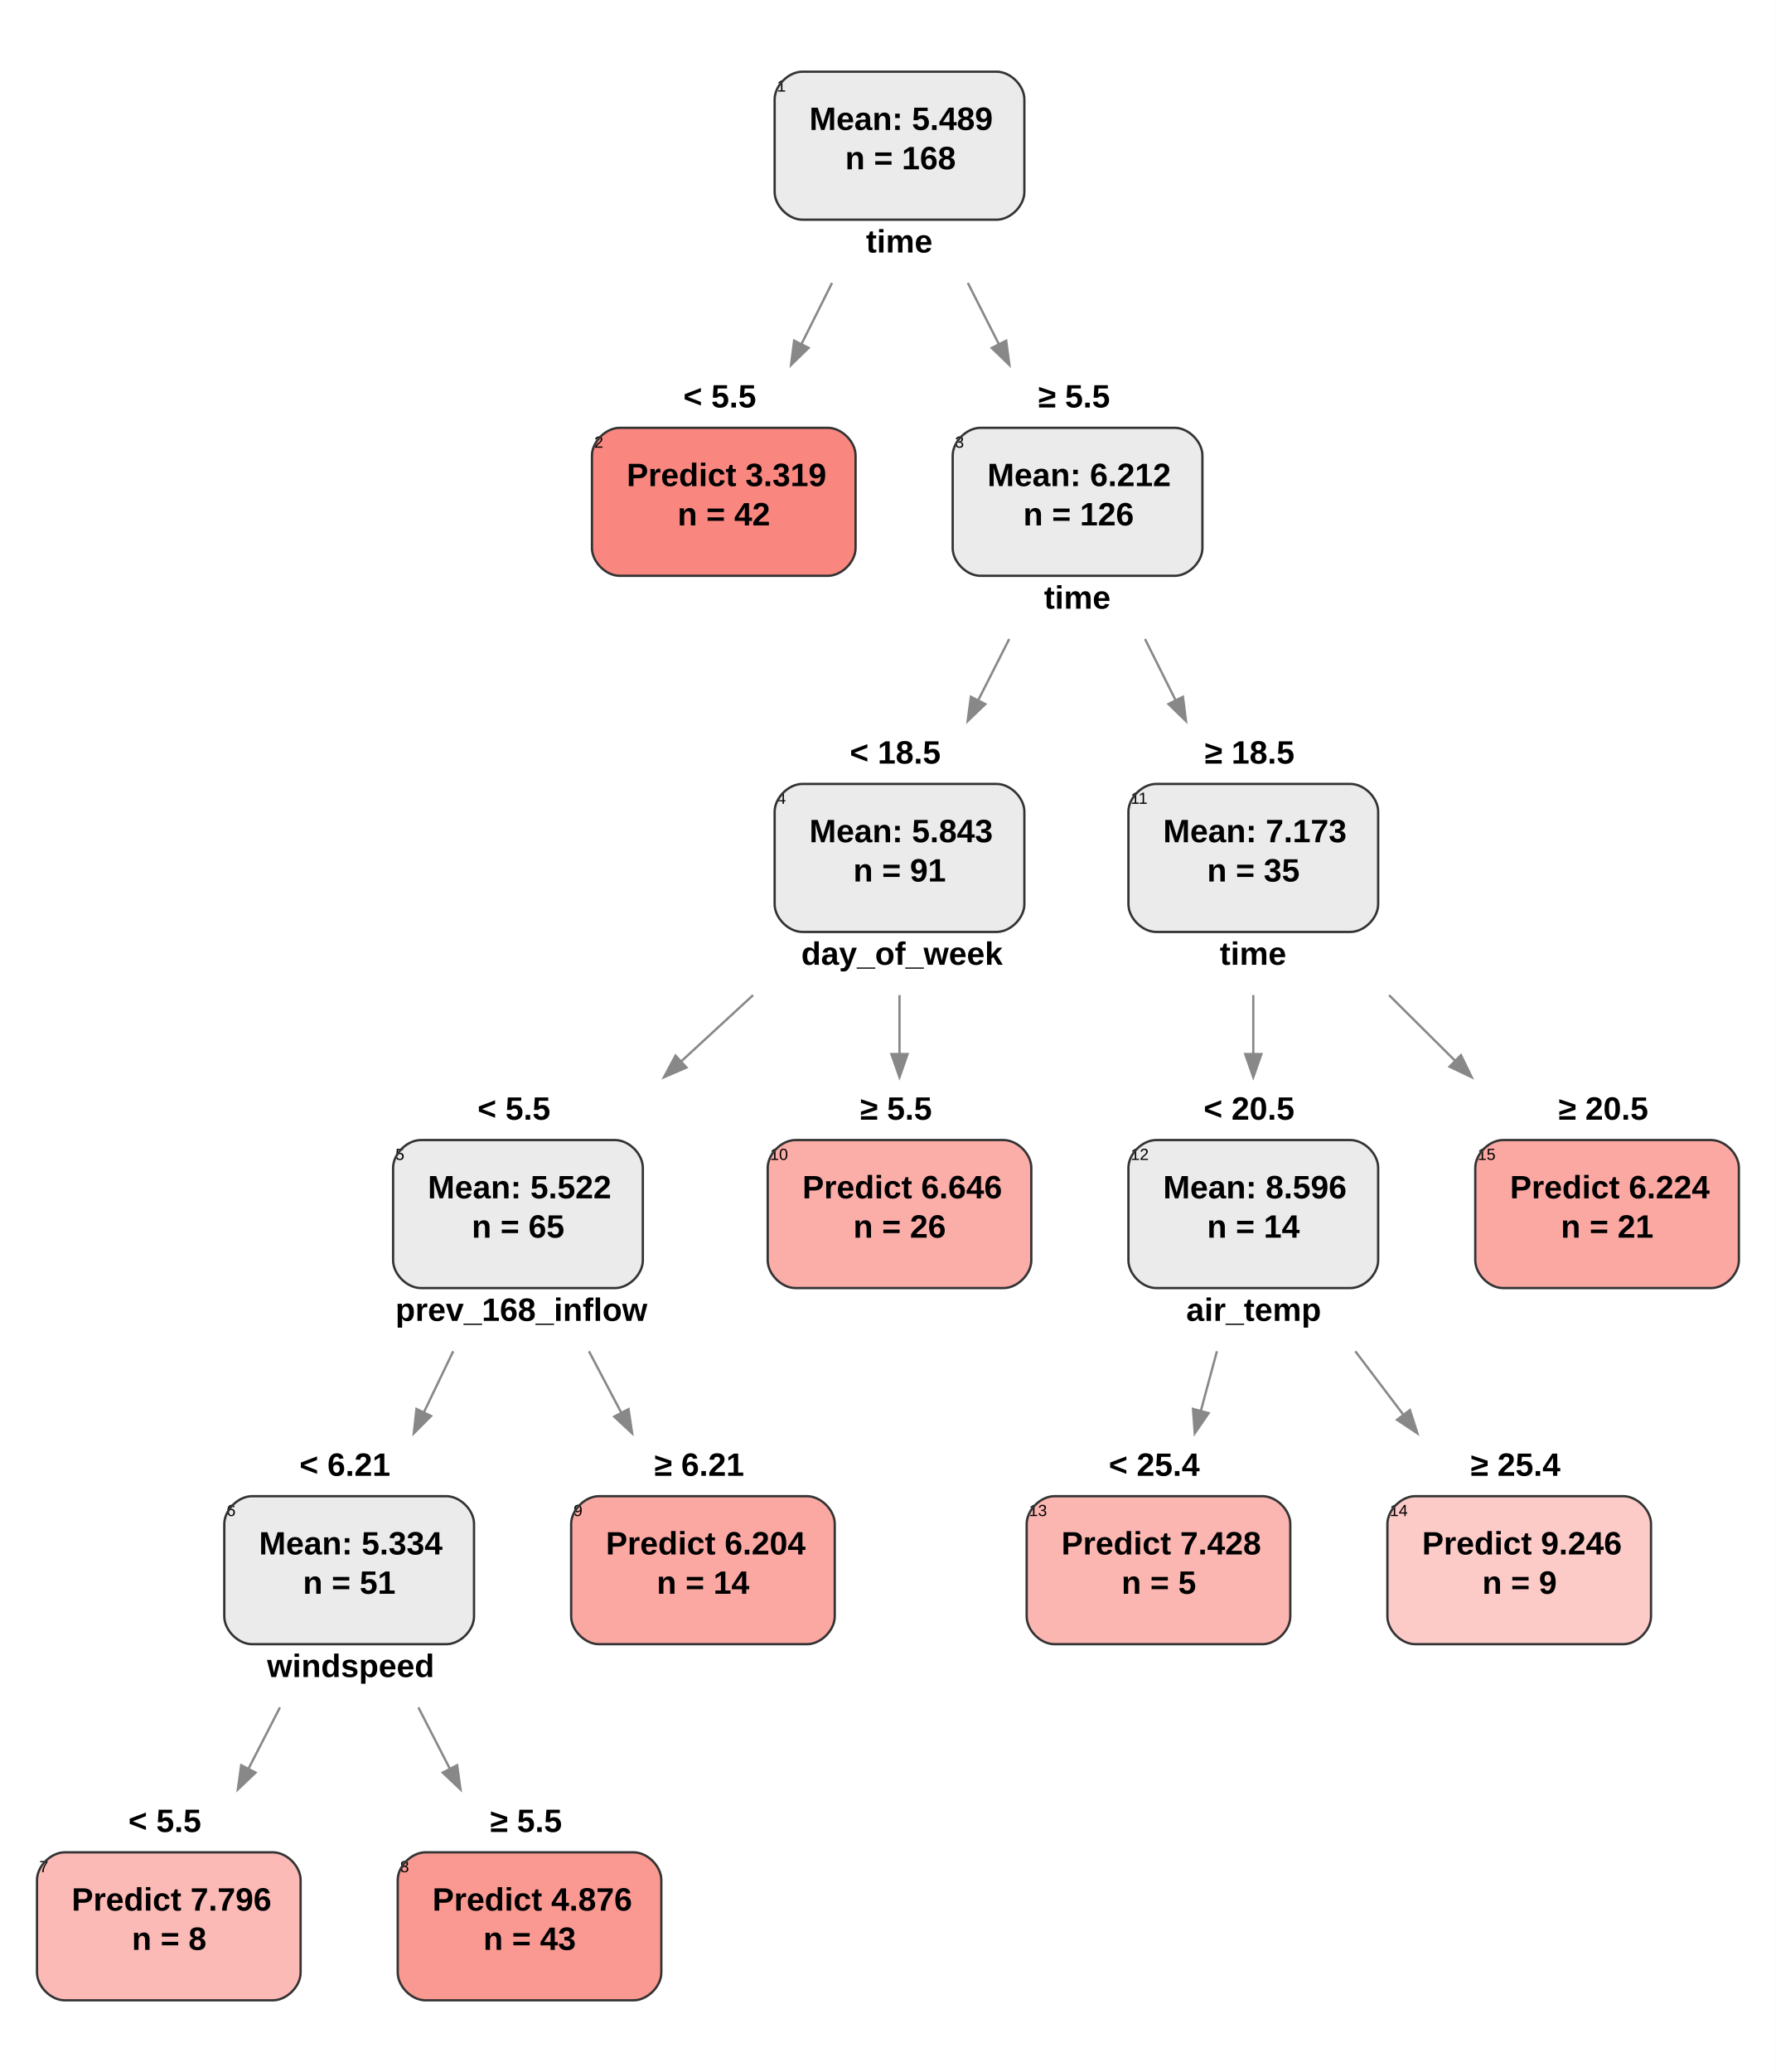
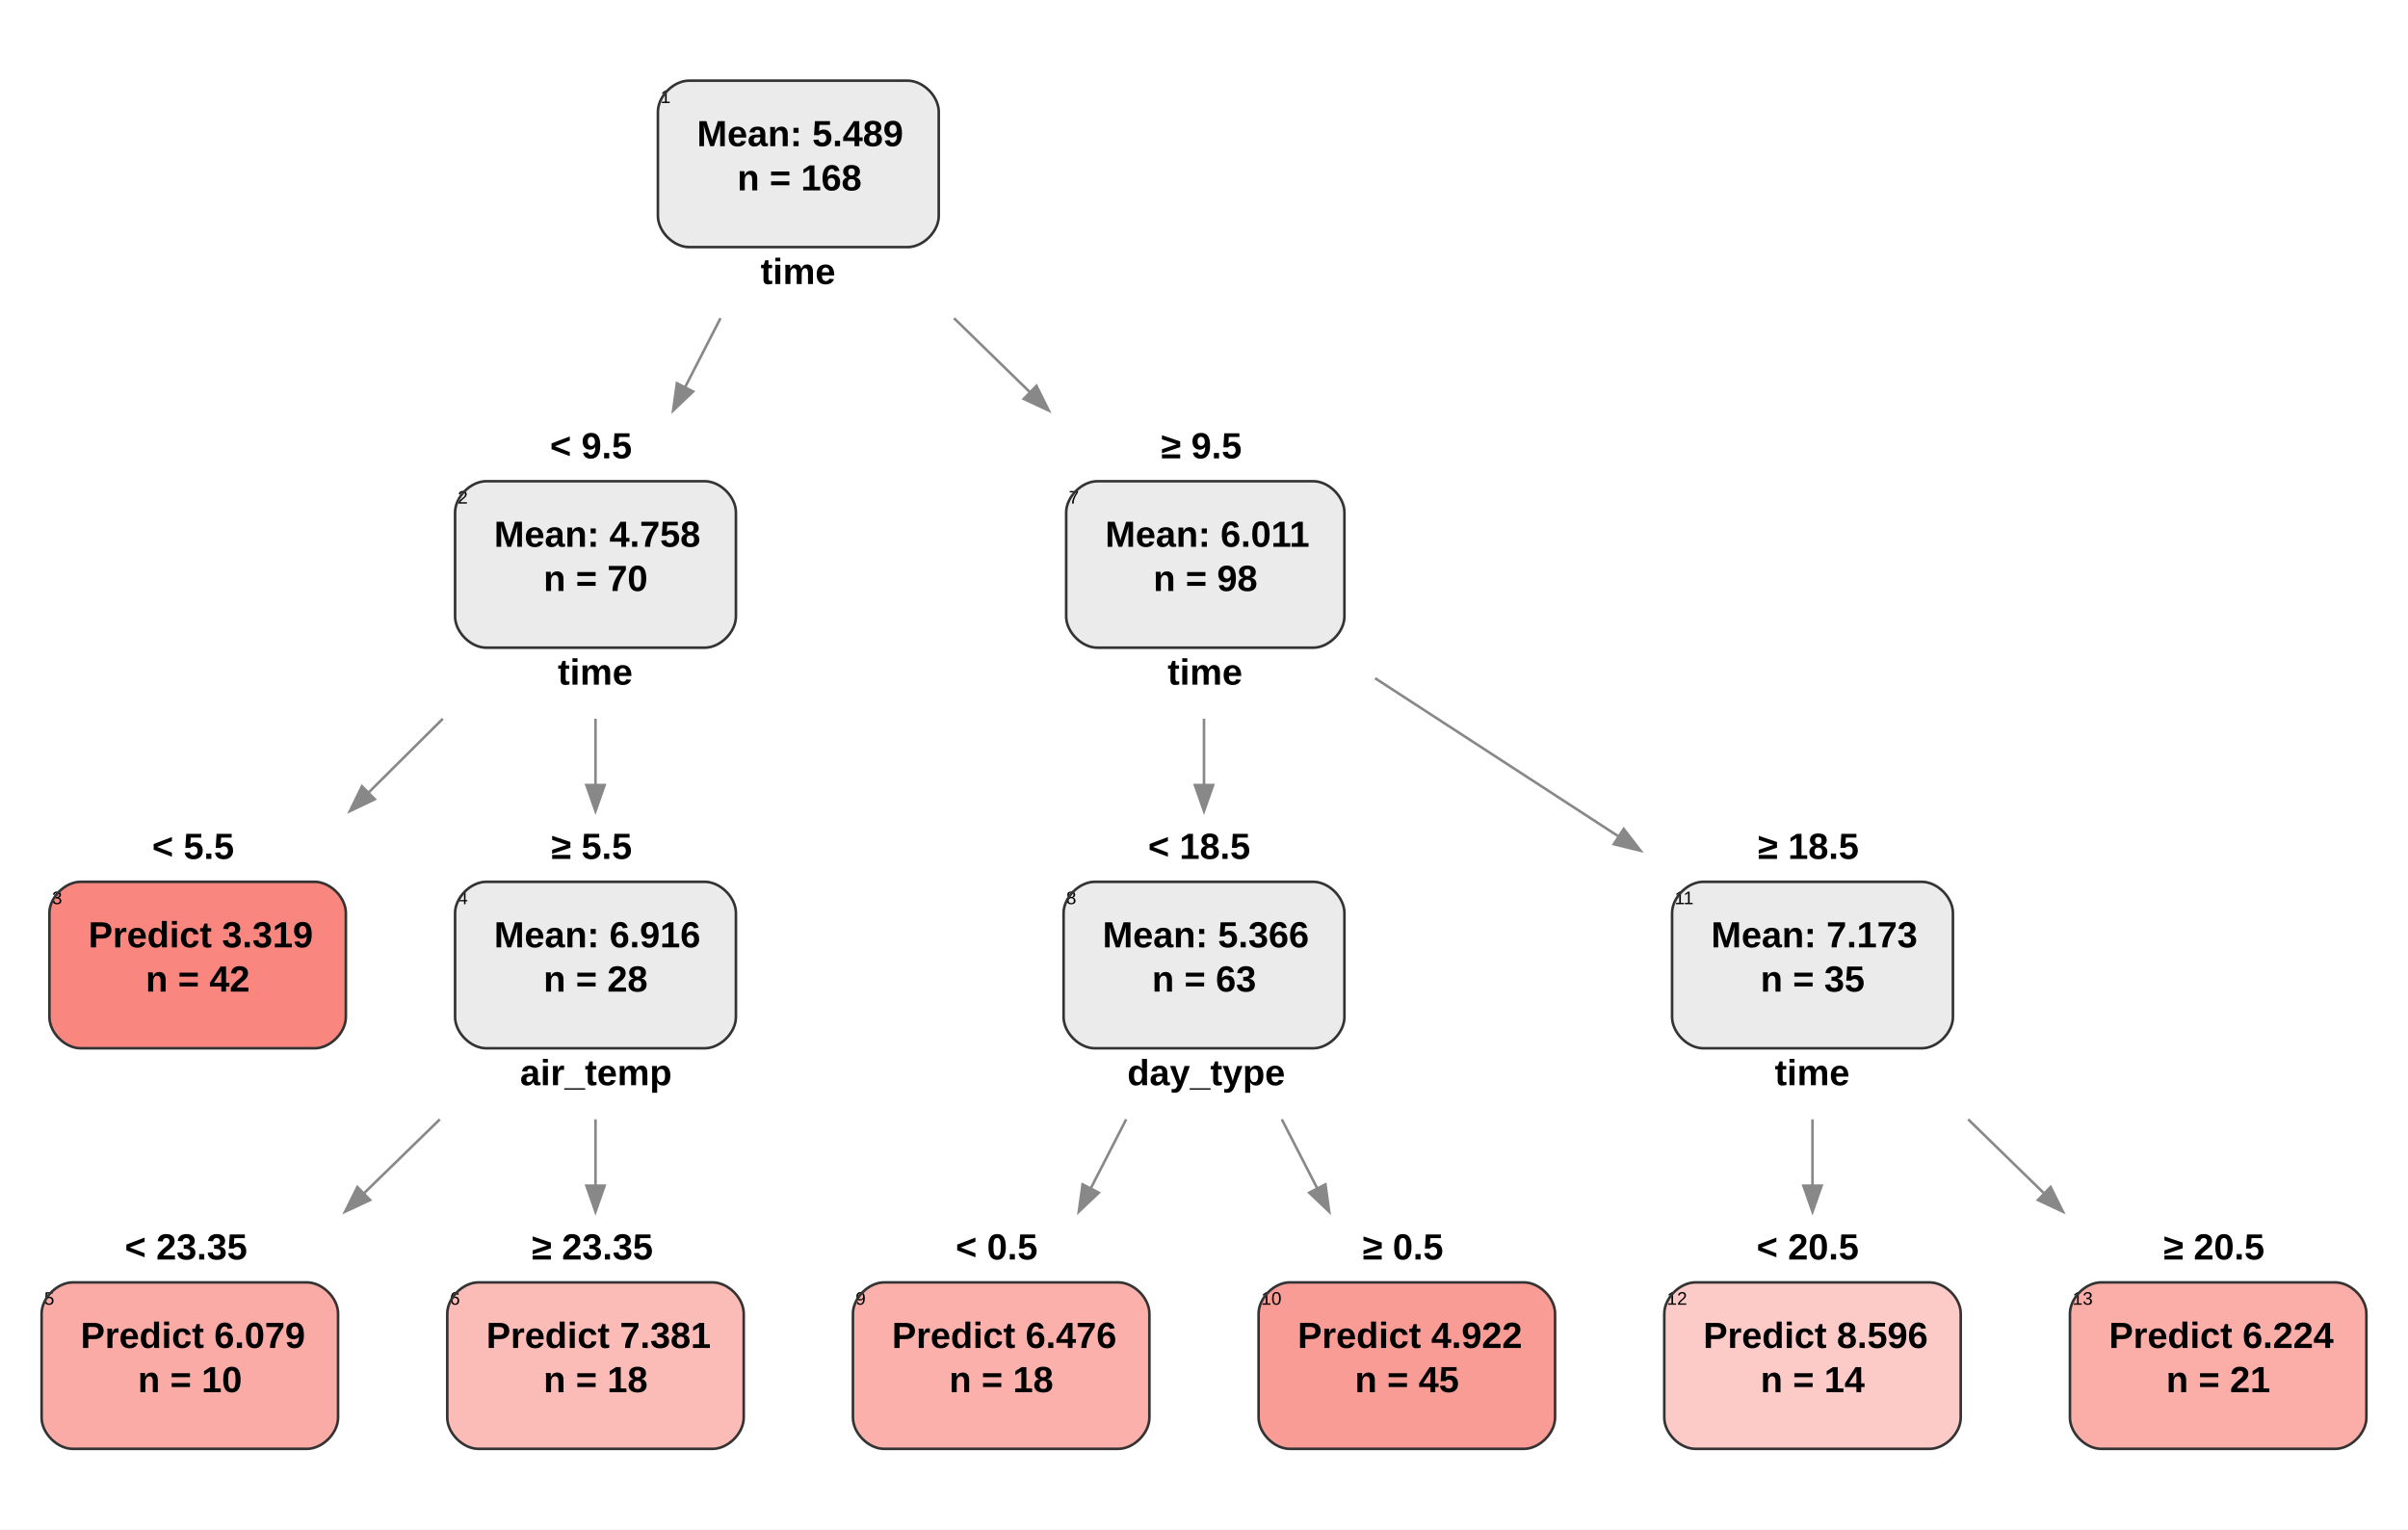
- <svg xmlns="http://www.w3.org/2000/svg" width="768pt" height="896pt" viewBox="0.00 0.00 768.00 896.00">
-   <g id="graph0" class="graph" transform="scale(1 1) rotate(0) translate(4 892)">
-     <polygon fill="white" stroke="transparent" points="-4,4 -4,-892 764,-892 764,4 -4,4" />
+ <svg xmlns="http://www.w3.org/2000/svg" width="926pt" height="588pt" viewBox="0.00 0.00 926.00 588.00">
+   <g id="graph0" class="graph" transform="scale(1 1) rotate(0) translate(4 584)">
+     <polygon fill="white" stroke="transparent" points="-4,4 -4,-584 922,-584 922,4 -4,4" />
    <g id="node1" class="node">
-       <text text-anchor="start" x="383" y="-869.8" font-family="Arial" font-weight="bold" font-size="14.00"> </text>
-       <path fill="#ebebeb" stroke="transparent" d="M343,-797C343,-797 427,-797 427,-797 433,-797 439,-803 439,-809 439,-809 439,-849 439,-849 439,-855 433,-861 427,-861 427,-861 343,-861 343,-861 337,-861 331,-855 331,-849 331,-849 331,-809 331,-809 331,-803 337,-797 343,-797" />
-       <text text-anchor="start" x="332" y="-858.4" font-family="Arial" font-size="2.00"> </text>
-       <text text-anchor="start" x="332" y="-852.4" font-family="Arial" font-size="7.00">  1</text>
-       <text text-anchor="start" x="346" y="-835.8" font-family="Arial" font-weight="bold" font-size="14.00">Mean: 5.489</text>
-       <text text-anchor="start" x="361.5" y="-818.8" font-family="Arial" font-weight="bold" font-size="14.00">n = 168</text>
-       <text text-anchor="start" x="383.5" y="-800.8" font-family="Arial" font-size="9.00"> </text>
-       <path fill="none" stroke="#333333" d="M343,-797C343,-797 427,-797 427,-797 433,-797 439,-803 439,-809 439,-809 439,-849 439,-849 439,-855 433,-861 427,-861 427,-861 343,-861 343,-861 337,-861 331,-855 331,-849 331,-849 331,-809 331,-809 331,-803 337,-797 343,-797" />
-       <text text-anchor="start" x="370.5" y="-782.8" font-family="Arial" font-weight="bold" font-size="14.00">time</text>
+       <text text-anchor="start" x="301" y="-561.8" font-family="Arial" font-weight="bold" font-size="14.00"> </text>
+       <path fill="#ebebeb" stroke="transparent" d="M261,-489C261,-489 345,-489 345,-489 351,-489 357,-495 357,-501 357,-501 357,-541 357,-541 357,-547 351,-553 345,-553 345,-553 261,-553 261,-553 255,-553 249,-547 249,-541 249,-541 249,-501 249,-501 249,-495 255,-489 261,-489" />
+       <text text-anchor="start" x="250" y="-550.4" font-family="Arial" font-size="2.00"> </text>
+       <text text-anchor="start" x="250" y="-544.4" font-family="Arial" font-size="7.00">  1</text>
+       <text text-anchor="start" x="264" y="-527.8" font-family="Arial" font-weight="bold" font-size="14.00">Mean: 5.489</text>
+       <text text-anchor="start" x="279.5" y="-510.8" font-family="Arial" font-weight="bold" font-size="14.00">n = 168</text>
+       <text text-anchor="start" x="301.5" y="-492.8" font-family="Arial" font-size="9.00"> </text>
+       <path fill="none" stroke="#333333" d="M261,-489C261,-489 345,-489 345,-489 351,-489 357,-495 357,-501 357,-501 357,-541 357,-541 357,-547 351,-553 345,-553 345,-553 261,-553 261,-553 255,-553 249,-547 249,-541 249,-541 249,-501 249,-501 249,-495 255,-489 261,-489" />
+       <text text-anchor="start" x="288.5" y="-474.8" font-family="Arial" font-weight="bold" font-size="14.00">time</text>
    </g>
    <g id="node2" class="node">
-       <text text-anchor="start" x="291.5" y="-715.8" font-family="Arial" font-weight="bold" font-size="14.00"> &lt; 5.5</text>
-       <path fill="#f8766d" fill-opacity="0.875" stroke="transparent" d="M264,-643C264,-643 354,-643 354,-643 360,-643 366,-649 366,-655 366,-655 366,-695 366,-695 366,-701 360,-707 354,-707 354,-707 264,-707 264,-707 258,-707 252,-701 252,-695 252,-695 252,-655 252,-655 252,-649 258,-643 264,-643" />
-       <text text-anchor="start" x="253" y="-704.4" font-family="Arial" font-size="2.00"> </text>
-       <text text-anchor="start" x="253" y="-698.4" font-family="Arial" font-size="7.00">  2</text>
-       <text text-anchor="start" x="267" y="-681.8" font-family="Arial" font-weight="bold" font-size="14.00">Predict 3.319</text>
-       <text text-anchor="start" x="289" y="-664.8" font-family="Arial" font-weight="bold" font-size="14.00">n = 42</text>
-       <text text-anchor="start" x="307.5" y="-646.8" font-family="Arial" font-size="9.00"> </text>
-       <path fill="none" stroke="#333333" d="M264,-643C264,-643 354,-643 354,-643 360,-643 366,-649 366,-655 366,-655 366,-695 366,-695 366,-701 360,-707 354,-707 354,-707 264,-707 264,-707 258,-707 252,-701 252,-695 252,-695 252,-655 252,-655 252,-649 258,-643 264,-643" />
-       <text text-anchor="start" x="307" y="-628.8" font-family="Arial" font-weight="bold" font-size="14.00"> </text>
+       <text text-anchor="start" x="207.5" y="-407.8" font-family="Arial" font-weight="bold" font-size="14.00"> &lt; 9.5</text>
+       <path fill="#ebebeb" stroke="transparent" d="M183,-335C183,-335 267,-335 267,-335 273,-335 279,-341 279,-347 279,-347 279,-387 279,-387 279,-393 273,-399 267,-399 267,-399 183,-399 183,-399 177,-399 171,-393 171,-387 171,-387 171,-347 171,-347 171,-341 177,-335 183,-335" />
+       <text text-anchor="start" x="172" y="-396.4" font-family="Arial" font-size="2.00"> </text>
+       <text text-anchor="start" x="172" y="-390.4" font-family="Arial" font-size="7.00">  2</text>
+       <text text-anchor="start" x="186" y="-373.8" font-family="Arial" font-weight="bold" font-size="14.00">Mean: 4.758</text>
+       <text text-anchor="start" x="205" y="-356.8" font-family="Arial" font-weight="bold" font-size="14.00">n = 70</text>
+       <text text-anchor="start" x="223.5" y="-338.8" font-family="Arial" font-size="9.00"> </text>
+       <path fill="none" stroke="#333333" d="M183,-335C183,-335 267,-335 267,-335 273,-335 279,-341 279,-347 279,-347 279,-387 279,-387 279,-393 273,-399 267,-399 267,-399 183,-399 183,-399 177,-399 171,-393 171,-387 171,-387 171,-347 171,-347 171,-341 177,-335 183,-335" />
+       <text text-anchor="start" x="210.5" y="-320.8" font-family="Arial" font-weight="bold" font-size="14.00">time</text>
    </g>
    <g id="edge1" class="edge">
-       <path fill="none" stroke="#888888" d="M355.83,-769.67C351.52,-761.03 347.04,-752.07 342.64,-743.27" />
-       <polygon fill="#888888" stroke="#888888" points="345.69,-741.56 338.09,-734.18 339.43,-744.69 345.69,-741.56" />
+       <path fill="none" stroke="#888888" d="M273.07,-461.67C268.63,-453.03 264.04,-444.07 259.52,-435.27" />
+       <polygon fill="#888888" stroke="#888888" points="262.53,-433.48 254.85,-426.18 256.31,-436.67 262.53,-433.48" />
    </g>
    <g id="node3" class="node">
-       <text text-anchor="start" x="445" y="-715.8" font-family="Arial" font-weight="bold" font-size="14.00"> ≥ 5.5</text>
-       <path fill="#ebebeb" stroke="transparent" d="M420,-643C420,-643 504,-643 504,-643 510,-643 516,-649 516,-655 516,-655 516,-695 516,-695 516,-701 510,-707 504,-707 504,-707 420,-707 420,-707 414,-707 408,-701 408,-695 408,-695 408,-655 408,-655 408,-649 414,-643 420,-643" />
-       <text text-anchor="start" x="409" y="-704.4" font-family="Arial" font-size="2.00"> </text>
-       <text text-anchor="start" x="409" y="-698.4" font-family="Arial" font-size="7.00">  3</text>
-       <text text-anchor="start" x="423" y="-681.8" font-family="Arial" font-weight="bold" font-size="14.00">Mean: 6.212</text>
-       <text text-anchor="start" x="438.5" y="-664.8" font-family="Arial" font-weight="bold" font-size="14.00">n = 126</text>
-       <text text-anchor="start" x="460.5" y="-646.8" font-family="Arial" font-size="9.00"> </text>
-       <path fill="none" stroke="#333333" d="M420,-643C420,-643 504,-643 504,-643 510,-643 516,-649 516,-655 516,-655 516,-695 516,-695 516,-701 510,-707 504,-707 504,-707 420,-707 420,-707 414,-707 408,-701 408,-695 408,-695 408,-655 408,-655 408,-649 414,-643 420,-643" />
-       <text text-anchor="start" x="447.5" y="-628.8" font-family="Arial" font-weight="bold" font-size="14.00">time</text>
+       <text text-anchor="start" x="442.5" y="-407.8" font-family="Arial" font-weight="bold" font-size="14.00"> ≥ 9.5</text>
+       <path fill="#ebebeb" stroke="transparent" d="M418,-335C418,-335 501,-335 501,-335 507,-335 513,-341 513,-347 513,-347 513,-387 513,-387 513,-393 507,-399 501,-399 501,-399 418,-399 418,-399 412,-399 406,-393 406,-387 406,-387 406,-347 406,-347 406,-341 412,-335 418,-335" />
+       <text text-anchor="start" x="407" y="-396.4" font-family="Arial" font-size="2.00"> </text>
+       <text text-anchor="start" x="407" y="-390.4" font-family="Arial" font-size="7.00">  7</text>
+       <text text-anchor="start" x="421" y="-373.8" font-family="Arial" font-weight="bold" font-size="14.00">Mean: 6.011</text>
+       <text text-anchor="start" x="439.5" y="-356.8" font-family="Arial" font-weight="bold" font-size="14.00">n = 98</text>
+       <text text-anchor="start" x="458" y="-338.8" font-family="Arial" font-size="9.00"> </text>
+       <path fill="none" stroke="#333333" d="M418,-335C418,-335 501,-335 501,-335 507,-335 513,-341 513,-347 513,-347 513,-387 513,-387 513,-393 507,-399 501,-399 501,-399 418,-399 418,-399 412,-399 406,-393 406,-387 406,-387 406,-347 406,-347 406,-341 412,-335 418,-335" />
+       <text text-anchor="start" x="445" y="-320.8" font-family="Arial" font-weight="bold" font-size="14.00">time</text>
    </g>
    <g id="edge2" class="edge">
-       <path fill="none" stroke="#888888" d="M414.55,-769.67C418.93,-761.03 423.46,-752.07 427.92,-743.27" />
-       <polygon fill="#888888" stroke="#888888" points="431.13,-744.68 432.53,-734.18 424.89,-741.52 431.13,-744.68" />
+       <path fill="none" stroke="#888888" d="M362.87,-461.67C372.38,-452.39 382.28,-442.75 391.95,-433.33" />
+       <polygon fill="#888888" stroke="#888888" points="394.57,-435.66 399.29,-426.18 389.69,-430.65 394.57,-435.66" />
    </g>
    <g id="node4" class="node">
-       <text text-anchor="start" x="363.5" y="-561.8" font-family="Arial" font-weight="bold" font-size="14.00"> &lt; 18.5</text>
-       <path fill="#ebebeb" stroke="transparent" d="M343,-489C343,-489 427,-489 427,-489 433,-489 439,-495 439,-501 439,-501 439,-541 439,-541 439,-547 433,-553 427,-553 427,-553 343,-553 343,-553 337,-553 331,-547 331,-541 331,-541 331,-501 331,-501 331,-495 337,-489 343,-489" />
-       <text text-anchor="start" x="332" y="-550.4" font-family="Arial" font-size="2.00"> </text>
-       <text text-anchor="start" x="332" y="-544.4" font-family="Arial" font-size="7.00">  4</text>
-       <text text-anchor="start" x="346" y="-527.8" font-family="Arial" font-weight="bold" font-size="14.00">Mean: 5.843</text>
-       <text text-anchor="start" x="365" y="-510.8" font-family="Arial" font-weight="bold" font-size="14.00">n = 91</text>
-       <text text-anchor="start" x="383.5" y="-492.8" font-family="Arial" font-size="9.00"> </text>
-       <path fill="none" stroke="#333333" d="M343,-489C343,-489 427,-489 427,-489 433,-489 439,-495 439,-501 439,-501 439,-541 439,-541 439,-547 433,-553 427,-553 427,-553 343,-553 343,-553 337,-553 331,-547 331,-541 331,-541 331,-501 331,-501 331,-495 337,-489 343,-489" />
-       <text text-anchor="start" x="342.5" y="-474.8" font-family="Arial" font-weight="bold" font-size="14.00">day_of_week</text>
+       <text text-anchor="start" x="54.5" y="-253.8" font-family="Arial" font-weight="bold" font-size="14.00"> &lt; 5.5</text>
+       <path fill="#f8766d" fill-opacity="0.875" stroke="transparent" d="M27,-181C27,-181 117,-181 117,-181 123,-181 129,-187 129,-193 129,-193 129,-233 129,-233 129,-239 123,-245 117,-245 117,-245 27,-245 27,-245 21,-245 15,-239 15,-233 15,-233 15,-193 15,-193 15,-187 21,-181 27,-181" />
+       <text text-anchor="start" x="16" y="-242.4" font-family="Arial" font-size="2.00"> </text>
+       <text text-anchor="start" x="16" y="-236.4" font-family="Arial" font-size="7.00">  3</text>
+       <text text-anchor="start" x="30" y="-219.8" font-family="Arial" font-weight="bold" font-size="14.00">Predict 3.319</text>
+       <text text-anchor="start" x="52" y="-202.8" font-family="Arial" font-weight="bold" font-size="14.00">n = 42</text>
+       <text text-anchor="start" x="70.5" y="-184.8" font-family="Arial" font-size="9.00"> </text>
+       <path fill="none" stroke="#333333" d="M27,-181C27,-181 117,-181 117,-181 123,-181 129,-187 129,-193 129,-193 129,-233 129,-233 129,-239 123,-245 117,-245 117,-245 27,-245 27,-245 21,-245 15,-239 15,-233 15,-233 15,-193 15,-193 15,-187 21,-181 27,-181" />
+       <text text-anchor="start" x="70" y="-166.8" font-family="Arial" font-weight="bold" font-size="14.00"> </text>
    </g>
    <g id="edge3" class="edge">
-       <path fill="none" stroke="#888888" d="M432.45,-615.67C428.07,-607.03 423.54,-598.07 419.08,-589.27" />
-       <polygon fill="#888888" stroke="#888888" points="422.11,-587.52 414.47,-580.18 415.87,-590.68 422.11,-587.52" />
+       <path fill="none" stroke="#888888" d="M166.28,-307.67C156.95,-298.39 147.24,-288.75 137.76,-279.33" />
+       <polygon fill="#888888" stroke="#888888" points="140.12,-276.74 130.56,-272.18 135.19,-281.71 140.12,-276.74" />
    </g>
    <g id="node5" class="node">
-       <text text-anchor="start" x="517" y="-561.8" font-family="Arial" font-weight="bold" font-size="14.00"> ≥ 18.5</text>
-       <path fill="#ebebeb" stroke="transparent" d="M496,-489C496,-489 580,-489 580,-489 586,-489 592,-495 592,-501 592,-501 592,-541 592,-541 592,-547 586,-553 580,-553 580,-553 496,-553 496,-553 490,-553 484,-547 484,-541 484,-541 484,-501 484,-501 484,-495 490,-489 496,-489" />
-       <text text-anchor="start" x="485" y="-550.4" font-family="Arial" font-size="2.00"> </text>
-       <text text-anchor="start" x="485" y="-544.4" font-family="Arial" font-size="7.00">  11</text>
-       <text text-anchor="start" x="499" y="-527.8" font-family="Arial" font-weight="bold" font-size="14.00">Mean: 7.173</text>
-       <text text-anchor="start" x="518" y="-510.8" font-family="Arial" font-weight="bold" font-size="14.00">n = 35</text>
-       <text text-anchor="start" x="536.5" y="-492.8" font-family="Arial" font-size="9.00"> </text>
-       <path fill="none" stroke="#333333" d="M496,-489C496,-489 580,-489 580,-489 586,-489 592,-495 592,-501 592,-501 592,-541 592,-541 592,-547 586,-553 580,-553 580,-553 496,-553 496,-553 490,-553 484,-547 484,-541 484,-541 484,-501 484,-501 484,-495 490,-489 496,-489" />
-       <text text-anchor="start" x="523.5" y="-474.8" font-family="Arial" font-weight="bold" font-size="14.00">time</text>
+       <text text-anchor="start" x="208" y="-253.8" font-family="Arial" font-weight="bold" font-size="14.00"> ≥ 5.5</text>
+       <path fill="#ebebeb" stroke="transparent" d="M183,-181C183,-181 267,-181 267,-181 273,-181 279,-187 279,-193 279,-193 279,-233 279,-233 279,-239 273,-245 267,-245 267,-245 183,-245 183,-245 177,-245 171,-239 171,-233 171,-233 171,-193 171,-193 171,-187 177,-181 183,-181" />
+       <text text-anchor="start" x="172" y="-242.4" font-family="Arial" font-size="2.00"> </text>
+       <text text-anchor="start" x="172" y="-236.4" font-family="Arial" font-size="7.00">  4</text>
+       <text text-anchor="start" x="186" y="-219.8" font-family="Arial" font-weight="bold" font-size="14.00">Mean: 6.916</text>
+       <text text-anchor="start" x="205" y="-202.8" font-family="Arial" font-weight="bold" font-size="14.00">n = 28</text>
+       <text text-anchor="start" x="223.5" y="-184.8" font-family="Arial" font-size="9.00"> </text>
+       <path fill="none" stroke="#333333" d="M183,-181C183,-181 267,-181 267,-181 273,-181 279,-187 279,-193 279,-193 279,-233 279,-233 279,-239 273,-245 267,-245 267,-245 183,-245 183,-245 177,-245 171,-239 171,-233 171,-233 171,-193 171,-193 171,-187 177,-181 183,-181" />
+       <text text-anchor="start" x="196" y="-166.8" font-family="Arial" font-weight="bold" font-size="14.00">air_temp</text>
    </g>
    <g id="edge4" class="edge">
-       <path fill="none" stroke="#888888" d="M491.17,-615.67C495.48,-607.03 499.96,-598.07 504.36,-589.27" />
-       <polygon fill="#888888" stroke="#888888" points="507.57,-590.69 508.91,-580.18 501.31,-587.56 507.57,-590.69" />
+       <path fill="none" stroke="#888888" d="M225,-307.67C225,-299.39 225,-290.83 225,-282.38" />
+       <polygon fill="#888888" stroke="#888888" points="228.5,-282.18 225,-272.18 221.5,-282.18 228.5,-282.18" />
+     </g>
+     <g id="node8" class="node">
+       <text text-anchor="start" x="437.5" y="-253.8" font-family="Arial" font-weight="bold" font-size="14.00"> &lt; 18.5</text>
+       <path fill="#ebebeb" stroke="transparent" d="M417,-181C417,-181 501,-181 501,-181 507,-181 513,-187 513,-193 513,-193 513,-233 513,-233 513,-239 507,-245 501,-245 501,-245 417,-245 417,-245 411,-245 405,-239 405,-233 405,-233 405,-193 405,-193 405,-187 411,-181 417,-181" />
+       <text text-anchor="start" x="406" y="-242.4" font-family="Arial" font-size="2.00"> </text>
+       <text text-anchor="start" x="406" y="-236.4" font-family="Arial" font-size="7.00">  8</text>
+       <text text-anchor="start" x="420" y="-219.8" font-family="Arial" font-weight="bold" font-size="14.00">Mean: 5.366</text>
+       <text text-anchor="start" x="439" y="-202.8" font-family="Arial" font-weight="bold" font-size="14.00">n = 63</text>
+       <text text-anchor="start" x="457.5" y="-184.8" font-family="Arial" font-size="9.00"> </text>
+       <path fill="none" stroke="#333333" d="M417,-181C417,-181 501,-181 501,-181 507,-181 513,-187 513,-193 513,-193 513,-233 513,-233 513,-239 507,-245 501,-245 501,-245 417,-245 417,-245 411,-245 405,-239 405,-233 405,-233 405,-193 405,-193 405,-187 411,-181 417,-181" />
+       <text text-anchor="start" x="429.5" y="-166.8" font-family="Arial" font-weight="bold" font-size="14.00">day_type</text>
+     </g>
+     <g id="edge7" class="edge">
+       <path fill="none" stroke="#888888" d="M459,-307.67C459,-299.39 459,-290.83 459,-282.38" />
+       <polygon fill="#888888" stroke="#888888" points="462.5,-282.18 459,-272.18 455.5,-282.18 462.5,-282.18" />
+     </g>
+     <g id="node9" class="node">
+       <text text-anchor="start" x="672" y="-253.8" font-family="Arial" font-weight="bold" font-size="14.00"> ≥ 18.5</text>
+       <path fill="#ebebeb" stroke="transparent" d="M651,-181C651,-181 735,-181 735,-181 741,-181 747,-187 747,-193 747,-193 747,-233 747,-233 747,-239 741,-245 735,-245 735,-245 651,-245 651,-245 645,-245 639,-239 639,-233 639,-233 639,-193 639,-193 639,-187 645,-181 651,-181" />
+       <text text-anchor="start" x="640" y="-242.4" font-family="Arial" font-size="2.00"> </text>
+       <text text-anchor="start" x="640" y="-236.4" font-family="Arial" font-size="7.00">  11</text>
+       <text text-anchor="start" x="654" y="-219.8" font-family="Arial" font-weight="bold" font-size="14.00">Mean: 7.173</text>
+       <text text-anchor="start" x="673" y="-202.8" font-family="Arial" font-weight="bold" font-size="14.00">n = 35</text>
+       <text text-anchor="start" x="691.5" y="-184.8" font-family="Arial" font-size="9.00"> </text>
+       <path fill="none" stroke="#333333" d="M651,-181C651,-181 735,-181 735,-181 741,-181 747,-187 747,-193 747,-193 747,-233 747,-233 747,-239 741,-245 735,-245 735,-245 651,-245 651,-245 645,-245 639,-239 639,-233 639,-233 639,-193 639,-193 639,-187 645,-181 651,-181" />
+       <text text-anchor="start" x="678.5" y="-166.8" font-family="Arial" font-weight="bold" font-size="14.00">time</text>
+     </g>
+     <g id="edge8" class="edge">
+       <path fill="none" stroke="#888888" d="M524.8,-323.26C553.84,-304.39 588.12,-282.13 618.13,-262.64" />
+       <polygon fill="#888888" stroke="#888888" points="620.4,-265.33 626.88,-256.95 616.59,-259.46 620.4,-265.33" />
    </g>
    <g id="node6" class="node">
-       <text text-anchor="start" x="202.5" y="-407.8" font-family="Arial" font-weight="bold" font-size="14.00"> &lt; 5.5</text>
-       <text text-anchor="start" x="152" y="-363.3" font-family="Arial" font-size="14.00">   </text>
-       <path fill="#ebebeb" stroke="transparent" d="M178,-335C178,-335 262,-335 262,-335 268,-335 274,-341 274,-347 274,-347 274,-387 274,-387 274,-393 268,-399 262,-399 262,-399 178,-399 178,-399 172,-399 166,-393 166,-387 166,-387 166,-347 166,-347 166,-341 172,-335 178,-335" />
-       <text text-anchor="start" x="167" y="-396.4" font-family="Arial" font-size="2.00"> </text>
-       <text text-anchor="start" x="167" y="-390.4" font-family="Arial" font-size="7.00">  5</text>
-       <text text-anchor="start" x="181" y="-373.8" font-family="Arial" font-weight="bold" font-size="14.00">Mean: 5.522</text>
-       <text text-anchor="start" x="200" y="-356.8" font-family="Arial" font-weight="bold" font-size="14.00">n = 65</text>
-       <text text-anchor="start" x="218.5" y="-338.8" font-family="Arial" font-size="9.00"> </text>
-       <path fill="none" stroke="#333333" d="M178,-335C178,-335 262,-335 262,-335 268,-335 274,-341 274,-347 274,-347 274,-387 274,-387 274,-393 268,-399 262,-399 262,-399 178,-399 178,-399 172,-399 166,-393 166,-387 166,-387 166,-347 166,-347 166,-341 172,-335 178,-335" />
-       <text text-anchor="start" x="276" y="-363.3" font-family="Arial" font-size="14.00">   </text>
-       <text text-anchor="start" x="167" y="-320.8" font-family="Arial" font-weight="bold" font-size="14.00">prev_168_inflow</text>
-     </g>
-     <g id="edge5" class="edge">
-       <path fill="none" stroke="#888888" d="M321.68,-461.67C311.51,-452.3 300.94,-442.56 290.61,-433.05" />
-       <polygon fill="#888888" stroke="#888888" points="292.88,-430.38 283.15,-426.18 288.14,-435.53 292.88,-430.38" />
-     </g>
-     <g id="node7" class="node">
-       <text text-anchor="start" x="368" y="-407.8" font-family="Arial" font-weight="bold" font-size="14.00"> ≥ 5.5</text>
-       <path fill="#f8766d" fill-opacity="0.596" stroke="transparent" d="M340,-335C340,-335 430,-335 430,-335 436,-335 442,-341 442,-347 442,-347 442,-387 442,-387 442,-393 436,-399 430,-399 430,-399 340,-399 340,-399 334,-399 328,-393 328,-387 328,-387 328,-347 328,-347 328,-341 334,-335 340,-335" />
-       <text text-anchor="start" x="329" y="-396.4" font-family="Arial" font-size="2.00"> </text>
-       <text text-anchor="start" x="329" y="-390.4" font-family="Arial" font-size="7.00">  10</text>
-       <text text-anchor="start" x="343" y="-373.8" font-family="Arial" font-weight="bold" font-size="14.00">Predict 6.646</text>
-       <text text-anchor="start" x="365" y="-356.8" font-family="Arial" font-weight="bold" font-size="14.00">n = 26</text>
-       <text text-anchor="start" x="383.5" y="-338.8" font-family="Arial" font-size="9.00"> </text>
-       <path fill="none" stroke="#333333" d="M340,-335C340,-335 430,-335 430,-335 436,-335 442,-341 442,-347 442,-347 442,-387 442,-387 442,-393 436,-399 430,-399 430,-399 340,-399 340,-399 334,-399 328,-393 328,-387 328,-387 328,-347 328,-347 328,-341 334,-335 340,-335" />
-       <text text-anchor="start" x="383" y="-320.8" font-family="Arial" font-weight="bold" font-size="14.00"> </text>
-     </g>
-     <g id="edge6" class="edge">
-       <path fill="none" stroke="#888888" d="M385,-461.67C385,-453.39 385,-444.83 385,-436.38" />
-       <polygon fill="#888888" stroke="#888888" points="388.5,-436.18 385,-426.18 381.5,-436.18 388.5,-436.18" />
-     </g>
-     <g id="node12" class="node">
-       <text text-anchor="start" x="516.5" y="-407.8" font-family="Arial" font-weight="bold" font-size="14.00"> &lt; 20.5</text>
-       <path fill="#ebebeb" stroke="transparent" d="M496,-335C496,-335 580,-335 580,-335 586,-335 592,-341 592,-347 592,-347 592,-387 592,-387 592,-393 586,-399 580,-399 580,-399 496,-399 496,-399 490,-399 484,-393 484,-387 484,-387 484,-347 484,-347 484,-341 490,-335 496,-335" />
-       <text text-anchor="start" x="485" y="-396.4" font-family="Arial" font-size="2.00"> </text>
-       <text text-anchor="start" x="485" y="-390.4" font-family="Arial" font-size="7.00">  12</text>
-       <text text-anchor="start" x="499" y="-373.8" font-family="Arial" font-weight="bold" font-size="14.00">Mean: 8.596</text>
-       <text text-anchor="start" x="518" y="-356.8" font-family="Arial" font-weight="bold" font-size="14.00">n = 14</text>
-       <text text-anchor="start" x="536.5" y="-338.8" font-family="Arial" font-size="9.00"> </text>
-       <path fill="none" stroke="#333333" d="M496,-335C496,-335 580,-335 580,-335 586,-335 592,-341 592,-347 592,-347 592,-387 592,-387 592,-393 586,-399 580,-399 580,-399 496,-399 496,-399 490,-399 484,-393 484,-387 484,-387 484,-347 484,-347 484,-341 490,-335 496,-335" />
-       <text text-anchor="start" x="509" y="-320.8" font-family="Arial" font-weight="bold" font-size="14.00">air_temp</text>
-     </g>
-     <g id="edge11" class="edge">
-       <path fill="none" stroke="#888888" d="M538,-461.67C538,-453.39 538,-444.83 538,-436.38" />
-       <polygon fill="#888888" stroke="#888888" points="541.5,-436.18 538,-426.18 534.5,-436.18 541.5,-436.18" />
-     </g>
-     <g id="node13" class="node">
-       <text text-anchor="start" x="670" y="-407.8" font-family="Arial" font-weight="bold" font-size="14.00"> ≥ 20.5</text>
-       <path fill="#f8766d" fill-opacity="0.631" stroke="transparent" d="M646,-335C646,-335 736,-335 736,-335 742,-335 748,-341 748,-347 748,-347 748,-387 748,-387 748,-393 742,-399 736,-399 736,-399 646,-399 646,-399 640,-399 634,-393 634,-387 634,-387 634,-347 634,-347 634,-341 640,-335 646,-335" />
-       <text text-anchor="start" x="635" y="-396.4" font-family="Arial" font-size="2.00"> </text>
-       <text text-anchor="start" x="635" y="-390.4" font-family="Arial" font-size="7.00">  15</text>
-       <text text-anchor="start" x="649" y="-373.8" font-family="Arial" font-weight="bold" font-size="14.00">Predict 6.224</text>
-       <text text-anchor="start" x="671" y="-356.8" font-family="Arial" font-weight="bold" font-size="14.00">n = 21</text>
-       <text text-anchor="start" x="689.5" y="-338.8" font-family="Arial" font-size="9.00"> </text>
-       <path fill="none" stroke="#333333" d="M646,-335C646,-335 736,-335 736,-335 742,-335 748,-341 748,-347 748,-347 748,-387 748,-387 748,-393 742,-399 736,-399 736,-399 646,-399 646,-399 640,-399 634,-393 634,-387 634,-387 634,-347 634,-347 634,-341 640,-335 646,-335" />
-       <text text-anchor="start" x="689" y="-320.8" font-family="Arial" font-weight="bold" font-size="14.00"> </text>
-     </g>
-     <g id="edge12" class="edge">
-       <path fill="none" stroke="#888888" d="M596.72,-461.67C606.05,-452.39 615.76,-442.75 625.24,-433.33" />
-       <polygon fill="#888888" stroke="#888888" points="627.81,-435.71 632.44,-426.18 622.88,-430.74 627.81,-435.71" />
-     </g>
-     <g id="node8" class="node">
-       <text text-anchor="start" x="125.5" y="-253.8" font-family="Arial" font-weight="bold" font-size="14.00"> &lt; 6.21</text>
-       <path fill="#ebebeb" stroke="transparent" d="M105,-181C105,-181 189,-181 189,-181 195,-181 201,-187 201,-193 201,-193 201,-233 201,-233 201,-239 195,-245 189,-245 189,-245 105,-245 105,-245 99,-245 93,-239 93,-233 93,-233 93,-193 93,-193 93,-187 99,-181 105,-181" />
-       <text text-anchor="start" x="94" y="-242.4" font-family="Arial" font-size="2.00"> </text>
-       <text text-anchor="start" x="94" y="-236.4" font-family="Arial" font-size="7.00">  6</text>
-       <text text-anchor="start" x="108" y="-219.8" font-family="Arial" font-weight="bold" font-size="14.00">Mean: 5.334</text>
-       <text text-anchor="start" x="127" y="-202.8" font-family="Arial" font-weight="bold" font-size="14.00">n = 51</text>
-       <text text-anchor="start" x="145.5" y="-184.8" font-family="Arial" font-size="9.00"> </text>
-       <path fill="none" stroke="#333333" d="M105,-181C105,-181 189,-181 189,-181 195,-181 201,-187 201,-193 201,-193 201,-233 201,-233 201,-239 195,-245 189,-245 189,-245 105,-245 105,-245 99,-245 93,-239 93,-233 93,-233 93,-193 93,-193 93,-187 99,-181 105,-181" />
-       <text text-anchor="start" x="111.5" y="-166.8" font-family="Arial" font-weight="bold" font-size="14.00">windspeed</text>
-     </g>
-     <g id="edge7" class="edge">
-       <path fill="none" stroke="#888888" d="M191.99,-307.67C187.84,-299.03 183.53,-290.07 179.31,-281.27" />
-       <polygon fill="#888888" stroke="#888888" points="182.42,-279.68 174.94,-272.18 176.11,-282.71 182.42,-279.68" />
-     </g>
-     <g id="node9" class="node">
-       <text text-anchor="start" x="279" y="-253.8" font-family="Arial" font-weight="bold" font-size="14.00"> ≥ 6.21</text>
-       <path fill="#f8766d" fill-opacity="0.631" stroke="transparent" d="M255,-181C255,-181 345,-181 345,-181 351,-181 357,-187 357,-193 357,-193 357,-233 357,-233 357,-239 351,-245 345,-245 345,-245 255,-245 255,-245 249,-245 243,-239 243,-233 243,-233 243,-193 243,-193 243,-187 249,-181 255,-181" />
-       <text text-anchor="start" x="244" y="-242.4" font-family="Arial" font-size="2.00"> </text>
-       <text text-anchor="start" x="244" y="-236.4" font-family="Arial" font-size="7.00">  9</text>
-       <text text-anchor="start" x="258" y="-219.8" font-family="Arial" font-weight="bold" font-size="14.00">Predict 6.204</text>
-       <text text-anchor="start" x="280" y="-202.8" font-family="Arial" font-weight="bold" font-size="14.00">n = 14</text>
-       <text text-anchor="start" x="298.5" y="-184.8" font-family="Arial" font-size="9.00"> </text>
-       <path fill="none" stroke="#333333" d="M255,-181C255,-181 345,-181 345,-181 351,-181 357,-187 357,-193 357,-193 357,-233 357,-233 357,-239 351,-245 345,-245 345,-245 255,-245 255,-245 249,-245 243,-239 243,-233 243,-233 243,-193 243,-193 243,-187 249,-181 255,-181" />
-       <text text-anchor="start" x="298" y="-166.8" font-family="Arial" font-weight="bold" font-size="14.00"> </text>
-     </g>
-     <g id="edge8" class="edge">
-       <path fill="none" stroke="#888888" d="M250.7,-307.67C255.25,-299.03 259.96,-290.07 264.59,-281.27" />
-       <polygon fill="#888888" stroke="#888888" points="267.82,-282.66 269.38,-272.18 261.63,-279.4 267.82,-282.66" />
-     </g>
-     <g id="node10" class="node">
-       <text text-anchor="start" x="51.5" y="-99.8" font-family="Arial" font-weight="bold" font-size="14.00"> &lt; 5.5</text>
-       <path fill="#f8766d" fill-opacity="0.498" stroke="transparent" d="M24,-27C24,-27 114,-27 114,-27 120,-27 126,-33 126,-39 126,-39 126,-79 126,-79 126,-85 120,-91 114,-91 114,-91 24,-91 24,-91 18,-91 12,-85 12,-79 12,-79 12,-39 12,-39 12,-33 18,-27 24,-27" />
+       <text text-anchor="start" x="44" y="-99.8" font-family="Arial" font-weight="bold" font-size="14.00"> &lt; 23.35</text>
+       <path fill="#f8766d" fill-opacity="0.612" stroke="transparent" d="M24,-27C24,-27 114,-27 114,-27 120,-27 126,-33 126,-39 126,-39 126,-79 126,-79 126,-85 120,-91 114,-91 114,-91 24,-91 24,-91 18,-91 12,-85 12,-79 12,-79 12,-39 12,-39 12,-33 18,-27 24,-27" />
      <text text-anchor="start" x="13" y="-88.4" font-family="Arial" font-size="2.00"> </text>
-       <text text-anchor="start" x="13" y="-82.4" font-family="Arial" font-size="7.00">  7</text>
-       <text text-anchor="start" x="27" y="-65.8" font-family="Arial" font-weight="bold" font-size="14.00">Predict 7.796</text>
-       <text text-anchor="start" x="53" y="-48.8" font-family="Arial" font-weight="bold" font-size="14.00">n = 8</text>
+       <text text-anchor="start" x="13" y="-82.4" font-family="Arial" font-size="7.00">  5</text>
+       <text text-anchor="start" x="27" y="-65.8" font-family="Arial" font-weight="bold" font-size="14.00">Predict 6.079</text>
+       <text text-anchor="start" x="49" y="-48.8" font-family="Arial" font-weight="bold" font-size="14.00">n = 10</text>
      <text text-anchor="start" x="67.5" y="-30.8" font-family="Arial" font-size="9.00"> </text>
      <path fill="none" stroke="#333333" d="M24,-27C24,-27 114,-27 114,-27 120,-27 126,-33 126,-39 126,-39 126,-79 126,-79 126,-85 120,-91 114,-91 114,-91 24,-91 24,-91 18,-91 12,-85 12,-79 12,-79 12,-39 12,-39 12,-33 18,-27 24,-27" />
      <text text-anchor="start" x="67" y="-12.8" font-family="Arial" font-weight="bold" font-size="14.00"> </text>
    </g>
-     <g id="edge9" class="edge">
-       <path fill="none" stroke="#888888" d="M117.07,-153.67C112.63,-145.03 108.04,-136.07 103.52,-127.27" />
-       <polygon fill="#888888" stroke="#888888" points="106.53,-125.48 98.85,-118.18 100.31,-128.67 106.53,-125.48" />
+     <g id="edge5" class="edge">
+       <path fill="none" stroke="#888888" d="M165.13,-153.67C155.62,-144.39 145.72,-134.75 136.05,-125.33" />
+       <polygon fill="#888888" stroke="#888888" points="138.31,-122.65 128.71,-118.18 133.43,-127.66 138.31,-122.65" />
    </g>
-     <g id="node11" class="node">
-       <text text-anchor="start" x="208" y="-99.8" font-family="Arial" font-weight="bold" font-size="14.00"> ≥ 5.5</text>
-       <path fill="#f8766d" fill-opacity="0.745" stroke="transparent" d="M180,-27C180,-27 270,-27 270,-27 276,-27 282,-33 282,-39 282,-39 282,-79 282,-79 282,-85 276,-91 270,-91 270,-91 180,-91 180,-91 174,-91 168,-85 168,-79 168,-79 168,-39 168,-39 168,-33 174,-27 180,-27" />
+     <g id="node7" class="node">
+       <text text-anchor="start" x="200.5" y="-99.8" font-family="Arial" font-weight="bold" font-size="14.00"> ≥ 23.35</text>
+       <path fill="#f8766d" fill-opacity="0.49" stroke="transparent" d="M180,-27C180,-27 270,-27 270,-27 276,-27 282,-33 282,-39 282,-39 282,-79 282,-79 282,-85 276,-91 270,-91 270,-91 180,-91 180,-91 174,-91 168,-85 168,-79 168,-79 168,-39 168,-39 168,-33 174,-27 180,-27" />
      <text text-anchor="start" x="169" y="-88.4" font-family="Arial" font-size="2.00"> </text>
-       <text text-anchor="start" x="169" y="-82.4" font-family="Arial" font-size="7.00">  8</text>
-       <text text-anchor="start" x="183" y="-65.8" font-family="Arial" font-weight="bold" font-size="14.00">Predict 4.876</text>
-       <text text-anchor="start" x="205" y="-48.8" font-family="Arial" font-weight="bold" font-size="14.00">n = 43</text>
+       <text text-anchor="start" x="169" y="-82.4" font-family="Arial" font-size="7.00">  6</text>
+       <text text-anchor="start" x="183" y="-65.8" font-family="Arial" font-weight="bold" font-size="14.00">Predict 7.381</text>
+       <text text-anchor="start" x="205" y="-48.8" font-family="Arial" font-weight="bold" font-size="14.00">n = 18</text>
      <text text-anchor="start" x="223.5" y="-30.8" font-family="Arial" font-size="9.00"> </text>
      <path fill="none" stroke="#333333" d="M180,-27C180,-27 270,-27 270,-27 276,-27 282,-33 282,-39 282,-39 282,-79 282,-79 282,-85 276,-91 270,-91 270,-91 180,-91 180,-91 174,-91 168,-85 168,-79 168,-79 168,-39 168,-39 168,-33 174,-27 180,-27" />
      <text text-anchor="start" x="223" y="-12.8" font-family="Arial" font-weight="bold" font-size="14.00"> </text>
    </g>
+     <g id="edge6" class="edge">
+       <path fill="none" stroke="#888888" d="M225,-153.67C225,-145.39 225,-136.83 225,-128.38" />
+       <polygon fill="#888888" stroke="#888888" points="228.5,-128.18 225,-118.18 221.5,-128.18 228.5,-128.18" />
+     </g>
+     <g id="node10" class="node">
+       <text text-anchor="start" x="363.5" y="-99.8" font-family="Arial" font-weight="bold" font-size="14.00"> &lt; 0.5</text>
+       <path fill="#f8766d" fill-opacity="0.576" stroke="transparent" d="M336,-27C336,-27 426,-27 426,-27 432,-27 438,-33 438,-39 438,-39 438,-79 438,-79 438,-85 432,-91 426,-91 426,-91 336,-91 336,-91 330,-91 324,-85 324,-79 324,-79 324,-39 324,-39 324,-33 330,-27 336,-27" />
+       <text text-anchor="start" x="325" y="-88.4" font-family="Arial" font-size="2.00"> </text>
+       <text text-anchor="start" x="325" y="-82.4" font-family="Arial" font-size="7.00">  9</text>
+       <text text-anchor="start" x="339" y="-65.8" font-family="Arial" font-weight="bold" font-size="14.00">Predict 6.476</text>
+       <text text-anchor="start" x="361" y="-48.8" font-family="Arial" font-weight="bold" font-size="14.00">n = 18</text>
+       <text text-anchor="start" x="379.5" y="-30.8" font-family="Arial" font-size="9.00"> </text>
+       <path fill="none" stroke="#333333" d="M336,-27C336,-27 426,-27 426,-27 432,-27 438,-33 438,-39 438,-39 438,-79 438,-79 438,-85 432,-91 426,-91 426,-91 336,-91 336,-91 330,-91 324,-85 324,-79 324,-79 324,-39 324,-39 324,-33 330,-27 336,-27" />
+       <text text-anchor="start" x="379" y="-12.8" font-family="Arial" font-weight="bold" font-size="14.00"> </text>
+     </g>
+     <g id="edge9" class="edge">
+       <path fill="none" stroke="#888888" d="M429.07,-153.67C424.63,-145.03 420.04,-136.07 415.52,-127.27" />
+       <polygon fill="#888888" stroke="#888888" points="418.53,-125.48 410.85,-118.18 412.31,-128.67 418.53,-125.48" />
+     </g>
+     <g id="node11" class="node">
+       <text text-anchor="start" x="520" y="-99.8" font-family="Arial" font-weight="bold" font-size="14.00"> ≥ 0.5</text>
+       <path fill="#f8766d" fill-opacity="0.722" stroke="transparent" d="M492,-27C492,-27 582,-27 582,-27 588,-27 594,-33 594,-39 594,-39 594,-79 594,-79 594,-85 588,-91 582,-91 582,-91 492,-91 492,-91 486,-91 480,-85 480,-79 480,-79 480,-39 480,-39 480,-33 486,-27 492,-27" />
+       <text text-anchor="start" x="481" y="-88.4" font-family="Arial" font-size="2.00"> </text>
+       <text text-anchor="start" x="481" y="-82.4" font-family="Arial" font-size="7.00">  10</text>
+       <text text-anchor="start" x="495" y="-65.8" font-family="Arial" font-weight="bold" font-size="14.00">Predict 4.922</text>
+       <text text-anchor="start" x="517" y="-48.8" font-family="Arial" font-weight="bold" font-size="14.00">n = 45</text>
+       <text text-anchor="start" x="535.5" y="-30.8" font-family="Arial" font-size="9.00"> </text>
+       <path fill="none" stroke="#333333" d="M492,-27C492,-27 582,-27 582,-27 588,-27 594,-33 594,-39 594,-39 594,-79 594,-79 594,-85 588,-91 582,-91 582,-91 492,-91 492,-91 486,-91 480,-85 480,-79 480,-79 480,-39 480,-39 480,-33 486,-27 492,-27" />
+       <text text-anchor="start" x="535" y="-12.8" font-family="Arial" font-weight="bold" font-size="14.00"> </text>
+     </g>
    <g id="edge10" class="edge">
-       <path fill="none" stroke="#888888" d="M176.93,-153.67C181.37,-145.03 185.96,-136.07 190.48,-127.27" />
-       <polygon fill="#888888" stroke="#888888" points="193.69,-128.67 195.15,-118.18 187.47,-125.48 193.69,-128.67" />
+       <path fill="none" stroke="#888888" d="M488.93,-153.67C493.37,-145.03 497.96,-136.07 502.48,-127.27" />
+       <polygon fill="#888888" stroke="#888888" points="505.69,-128.67 507.15,-118.18 499.47,-125.48 505.69,-128.67" />
    </g>
-     <g id="node14" class="node">
-       <text text-anchor="start" x="475.5" y="-253.8" font-family="Arial" font-weight="bold" font-size="14.00"> &lt; 25.4</text>
-       <path fill="#f8766d" fill-opacity="0.529" stroke="transparent" d="M452,-181C452,-181 542,-181 542,-181 548,-181 554,-187 554,-193 554,-193 554,-233 554,-233 554,-239 548,-245 542,-245 542,-245 452,-245 452,-245 446,-245 440,-239 440,-233 440,-233 440,-193 440,-193 440,-187 446,-181 452,-181" />
-       <text text-anchor="start" x="441" y="-242.4" font-family="Arial" font-size="2.00"> </text>
-       <text text-anchor="start" x="441" y="-236.4" font-family="Arial" font-size="7.00">  13</text>
-       <text text-anchor="start" x="455" y="-219.8" font-family="Arial" font-weight="bold" font-size="14.00">Predict 7.428</text>
-       <text text-anchor="start" x="481" y="-202.8" font-family="Arial" font-weight="bold" font-size="14.00">n = 5</text>
-       <text text-anchor="start" x="495.5" y="-184.8" font-family="Arial" font-size="9.00"> </text>
-       <path fill="none" stroke="#333333" d="M452,-181C452,-181 542,-181 542,-181 548,-181 554,-187 554,-193 554,-193 554,-233 554,-233 554,-239 548,-245 542,-245 542,-245 452,-245 452,-245 446,-245 440,-239 440,-233 440,-233 440,-193 440,-193 440,-187 446,-181 452,-181" />
-       <text text-anchor="start" x="495" y="-166.8" font-family="Arial" font-weight="bold" font-size="14.00"> </text>
+     <g id="node12" class="node">
+       <text text-anchor="start" x="671.5" y="-99.8" font-family="Arial" font-weight="bold" font-size="14.00"> &lt; 20.5</text>
+       <path fill="#f8766d" fill-opacity="0.376" stroke="transparent" d="M648,-27C648,-27 738,-27 738,-27 744,-27 750,-33 750,-39 750,-39 750,-79 750,-79 750,-85 744,-91 738,-91 738,-91 648,-91 648,-91 642,-91 636,-85 636,-79 636,-79 636,-39 636,-39 636,-33 642,-27 648,-27" />
+       <text text-anchor="start" x="637" y="-88.4" font-family="Arial" font-size="2.00"> </text>
+       <text text-anchor="start" x="637" y="-82.4" font-family="Arial" font-size="7.00">  12</text>
+       <text text-anchor="start" x="651" y="-65.8" font-family="Arial" font-weight="bold" font-size="14.00">Predict 8.596</text>
+       <text text-anchor="start" x="673" y="-48.8" font-family="Arial" font-weight="bold" font-size="14.00">n = 14</text>
+       <text text-anchor="start" x="691.5" y="-30.8" font-family="Arial" font-size="9.00"> </text>
+       <path fill="none" stroke="#333333" d="M648,-27C648,-27 738,-27 738,-27 744,-27 750,-33 750,-39 750,-39 750,-79 750,-79 750,-85 744,-91 738,-91 738,-91 648,-91 648,-91 642,-91 636,-85 636,-79 636,-79 636,-39 636,-39 636,-33 642,-27 648,-27" />
+       <text text-anchor="start" x="691" y="-12.8" font-family="Arial" font-weight="bold" font-size="14.00"> </text>
    </g>
-     <g id="edge13" class="edge">
-       <path fill="none" stroke="#888888" d="M522.27,-307.67C520.01,-299.3 517.67,-290.64 515.37,-282.1" />
-       <polygon fill="#888888" stroke="#888888" points="518.68,-280.92 512.69,-272.18 511.92,-282.74 518.68,-280.92" />
+     <g id="edge11" class="edge">
+       <path fill="none" stroke="#888888" d="M693,-153.67C693,-145.39 693,-136.83 693,-128.38" />
+       <polygon fill="#888888" stroke="#888888" points="696.5,-128.18 693,-118.18 689.5,-128.18 696.5,-128.18" />
    </g>
-     <g id="node15" class="node">
-       <text text-anchor="start" x="632" y="-253.8" font-family="Arial" font-weight="bold" font-size="14.00"> ≥ 25.4</text>
-       <path fill="#f8766d" fill-opacity="0.376" stroke="transparent" d="M608,-181C608,-181 698,-181 698,-181 704,-181 710,-187 710,-193 710,-193 710,-233 710,-233 710,-239 704,-245 698,-245 698,-245 608,-245 608,-245 602,-245 596,-239 596,-233 596,-233 596,-193 596,-193 596,-187 602,-181 608,-181" />
-       <text text-anchor="start" x="597" y="-242.4" font-family="Arial" font-size="2.00"> </text>
-       <text text-anchor="start" x="597" y="-236.4" font-family="Arial" font-size="7.00">  14</text>
-       <text text-anchor="start" x="611" y="-219.8" font-family="Arial" font-weight="bold" font-size="14.00">Predict 9.246</text>
-       <text text-anchor="start" x="637" y="-202.8" font-family="Arial" font-weight="bold" font-size="14.00">n = 9</text>
-       <text text-anchor="start" x="651.5" y="-184.8" font-family="Arial" font-size="9.00"> </text>
-       <path fill="none" stroke="#333333" d="M608,-181C608,-181 698,-181 698,-181 704,-181 710,-187 710,-193 710,-193 710,-233 710,-233 710,-239 704,-245 698,-245 698,-245 608,-245 608,-245 602,-245 596,-239 596,-233 596,-233 596,-193 596,-193 596,-187 602,-181 608,-181" />
-       <text text-anchor="start" x="651" y="-166.8" font-family="Arial" font-weight="bold" font-size="14.00"> </text>
+     <g id="node13" class="node">
+       <text text-anchor="start" x="828" y="-99.8" font-family="Arial" font-weight="bold" font-size="14.00"> ≥ 20.5</text>
+       <path fill="#f8766d" fill-opacity="0.6" stroke="transparent" d="M804,-27C804,-27 894,-27 894,-27 900,-27 906,-33 906,-39 906,-39 906,-79 906,-79 906,-85 900,-91 894,-91 894,-91 804,-91 804,-91 798,-91 792,-85 792,-79 792,-79 792,-39 792,-39 792,-33 798,-27 804,-27" />
+       <text text-anchor="start" x="793" y="-88.4" font-family="Arial" font-size="2.00"> </text>
+       <text text-anchor="start" x="793" y="-82.4" font-family="Arial" font-size="7.00">  13</text>
+       <text text-anchor="start" x="807" y="-65.8" font-family="Arial" font-weight="bold" font-size="14.00">Predict 6.224</text>
+       <text text-anchor="start" x="829" y="-48.8" font-family="Arial" font-weight="bold" font-size="14.00">n = 21</text>
+       <text text-anchor="start" x="847.5" y="-30.8" font-family="Arial" font-size="9.00"> </text>
+       <path fill="none" stroke="#333333" d="M804,-27C804,-27 894,-27 894,-27 900,-27 906,-33 906,-39 906,-39 906,-79 906,-79 906,-85 900,-91 894,-91 894,-91 804,-91 804,-91 798,-91 792,-85 792,-79 792,-79 792,-39 792,-39 792,-33 798,-27 804,-27" />
+       <text text-anchor="start" x="847" y="-12.8" font-family="Arial" font-weight="bold" font-size="14.00"> </text>
    </g>
-     <g id="edge14" class="edge">
-       <path fill="none" stroke="#888888" d="M582.13,-307.67C588.94,-298.67 596.02,-289.32 602.95,-280.16" />
-       <polygon fill="#888888" stroke="#888888" points="605.74,-282.26 608.98,-272.18 600.16,-278.04 605.74,-282.26" />
+     <g id="edge12" class="edge">
+       <path fill="none" stroke="#888888" d="M752.87,-153.67C762.38,-144.39 772.28,-134.75 781.95,-125.33" />
+       <polygon fill="#888888" stroke="#888888" points="784.57,-127.66 789.29,-118.18 779.69,-122.65 784.57,-127.66" />
    </g>
  </g>
</svg>
